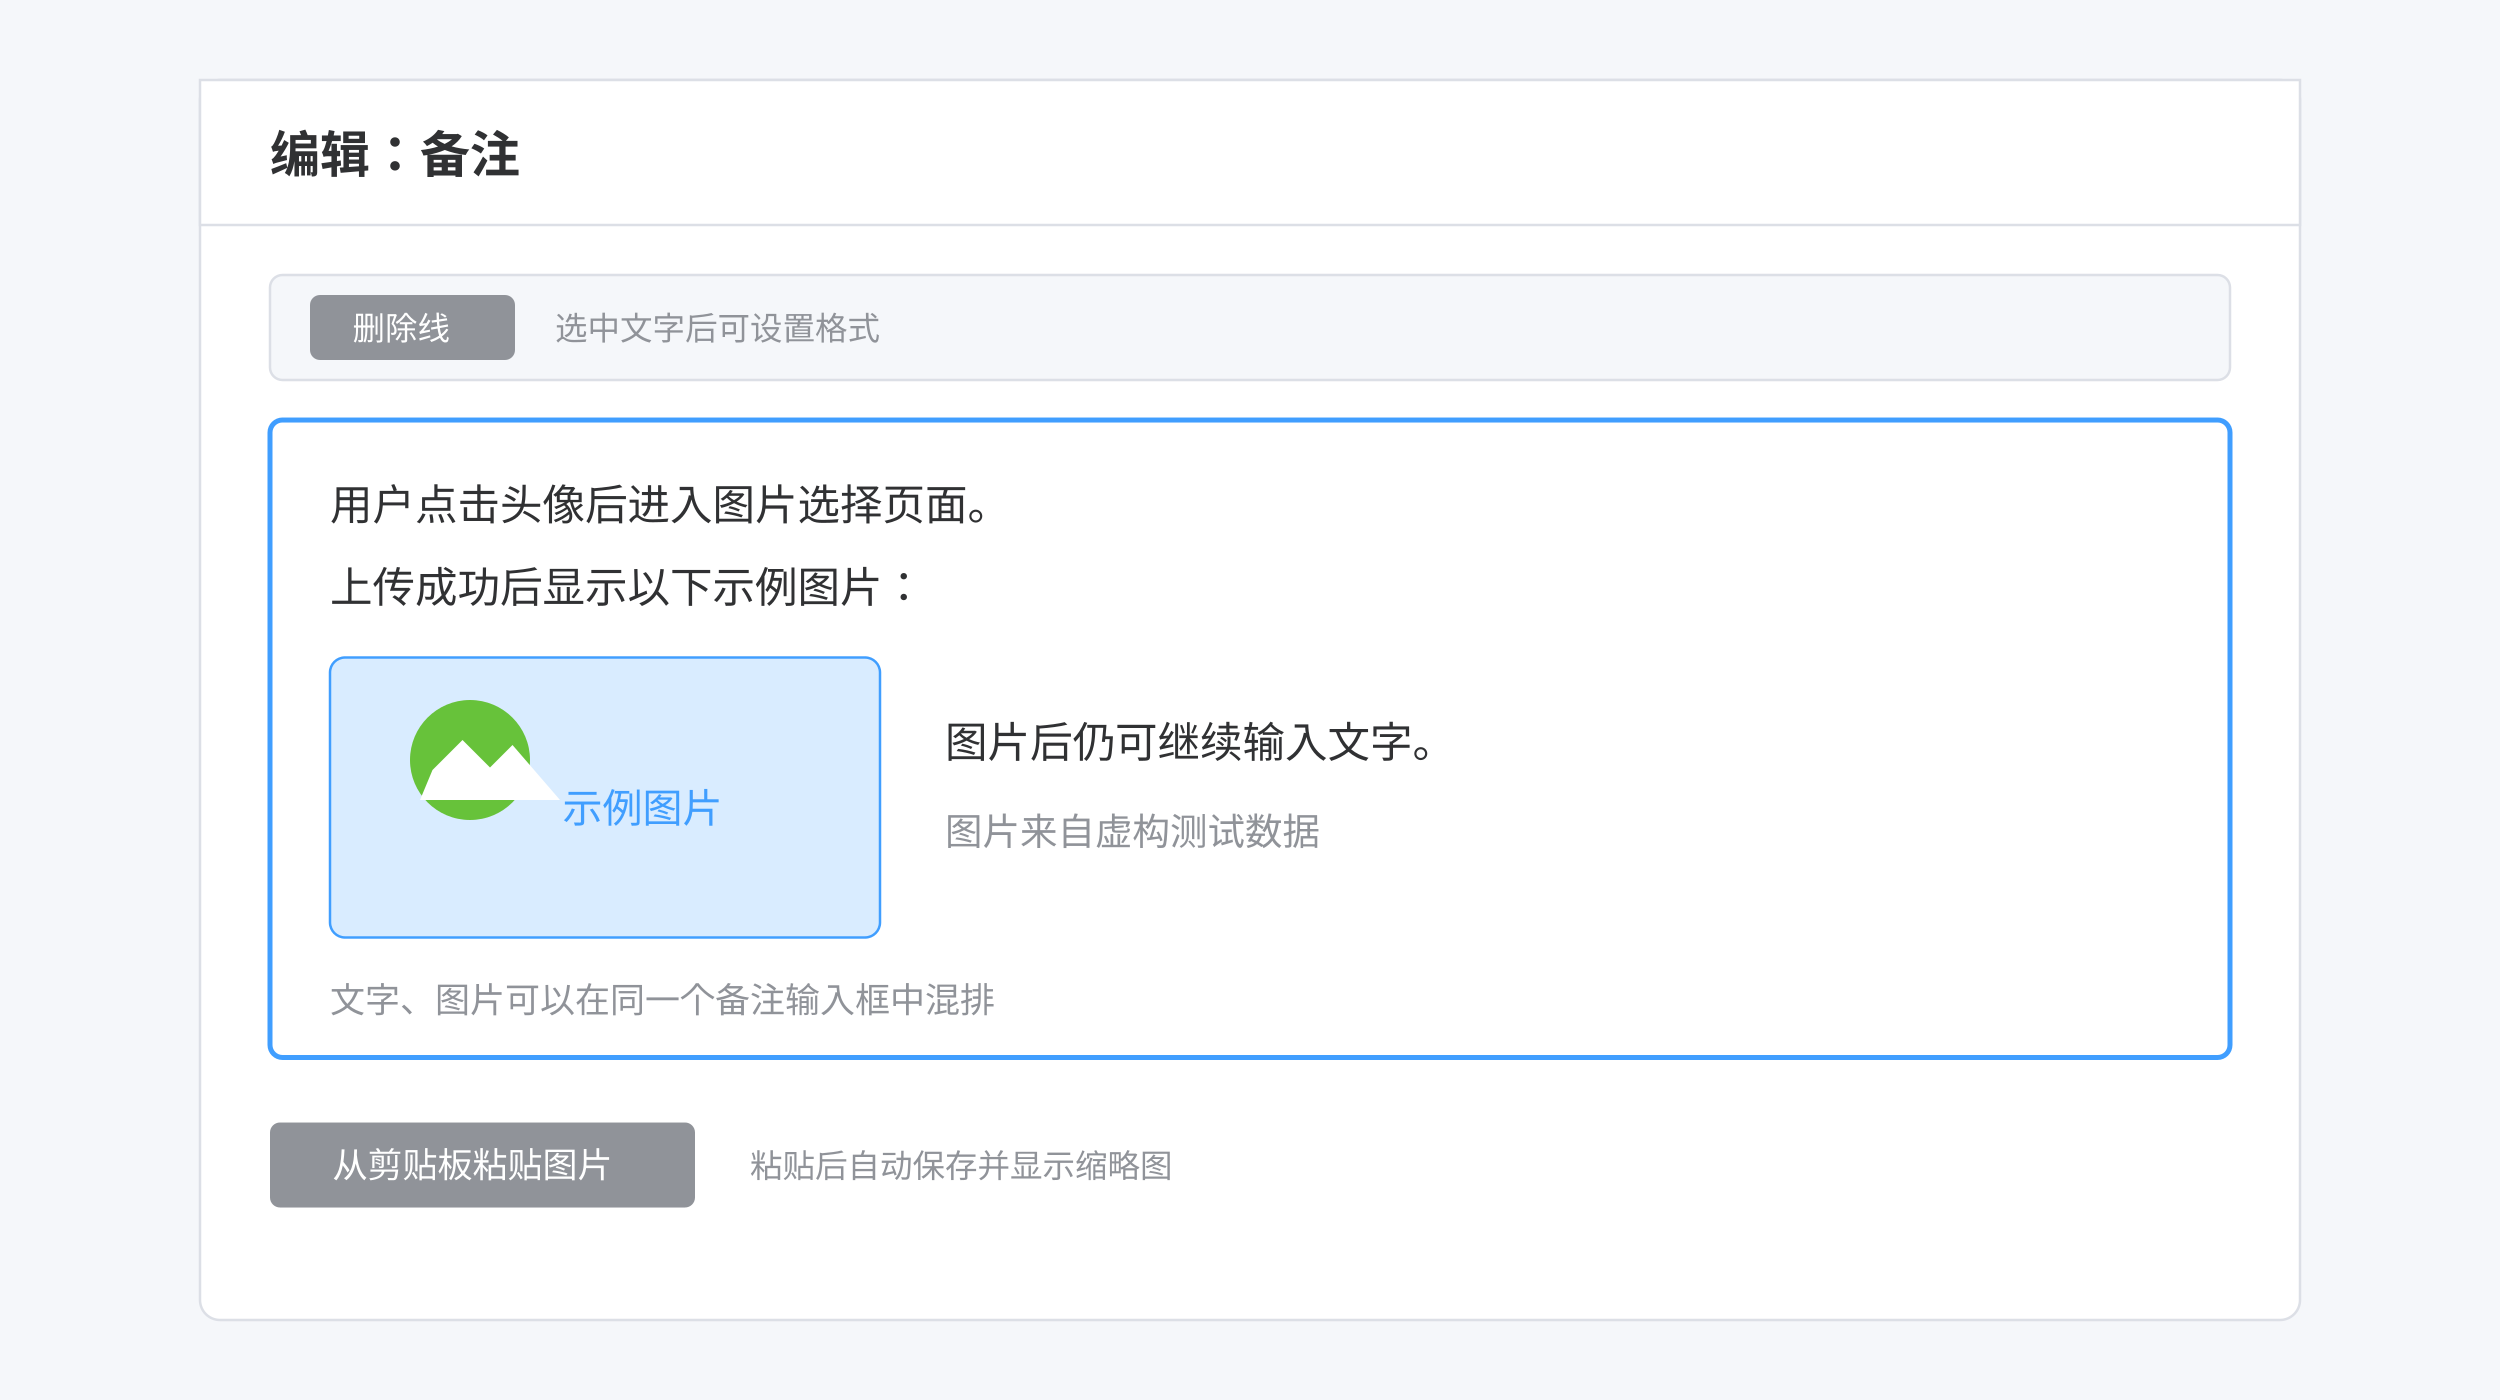
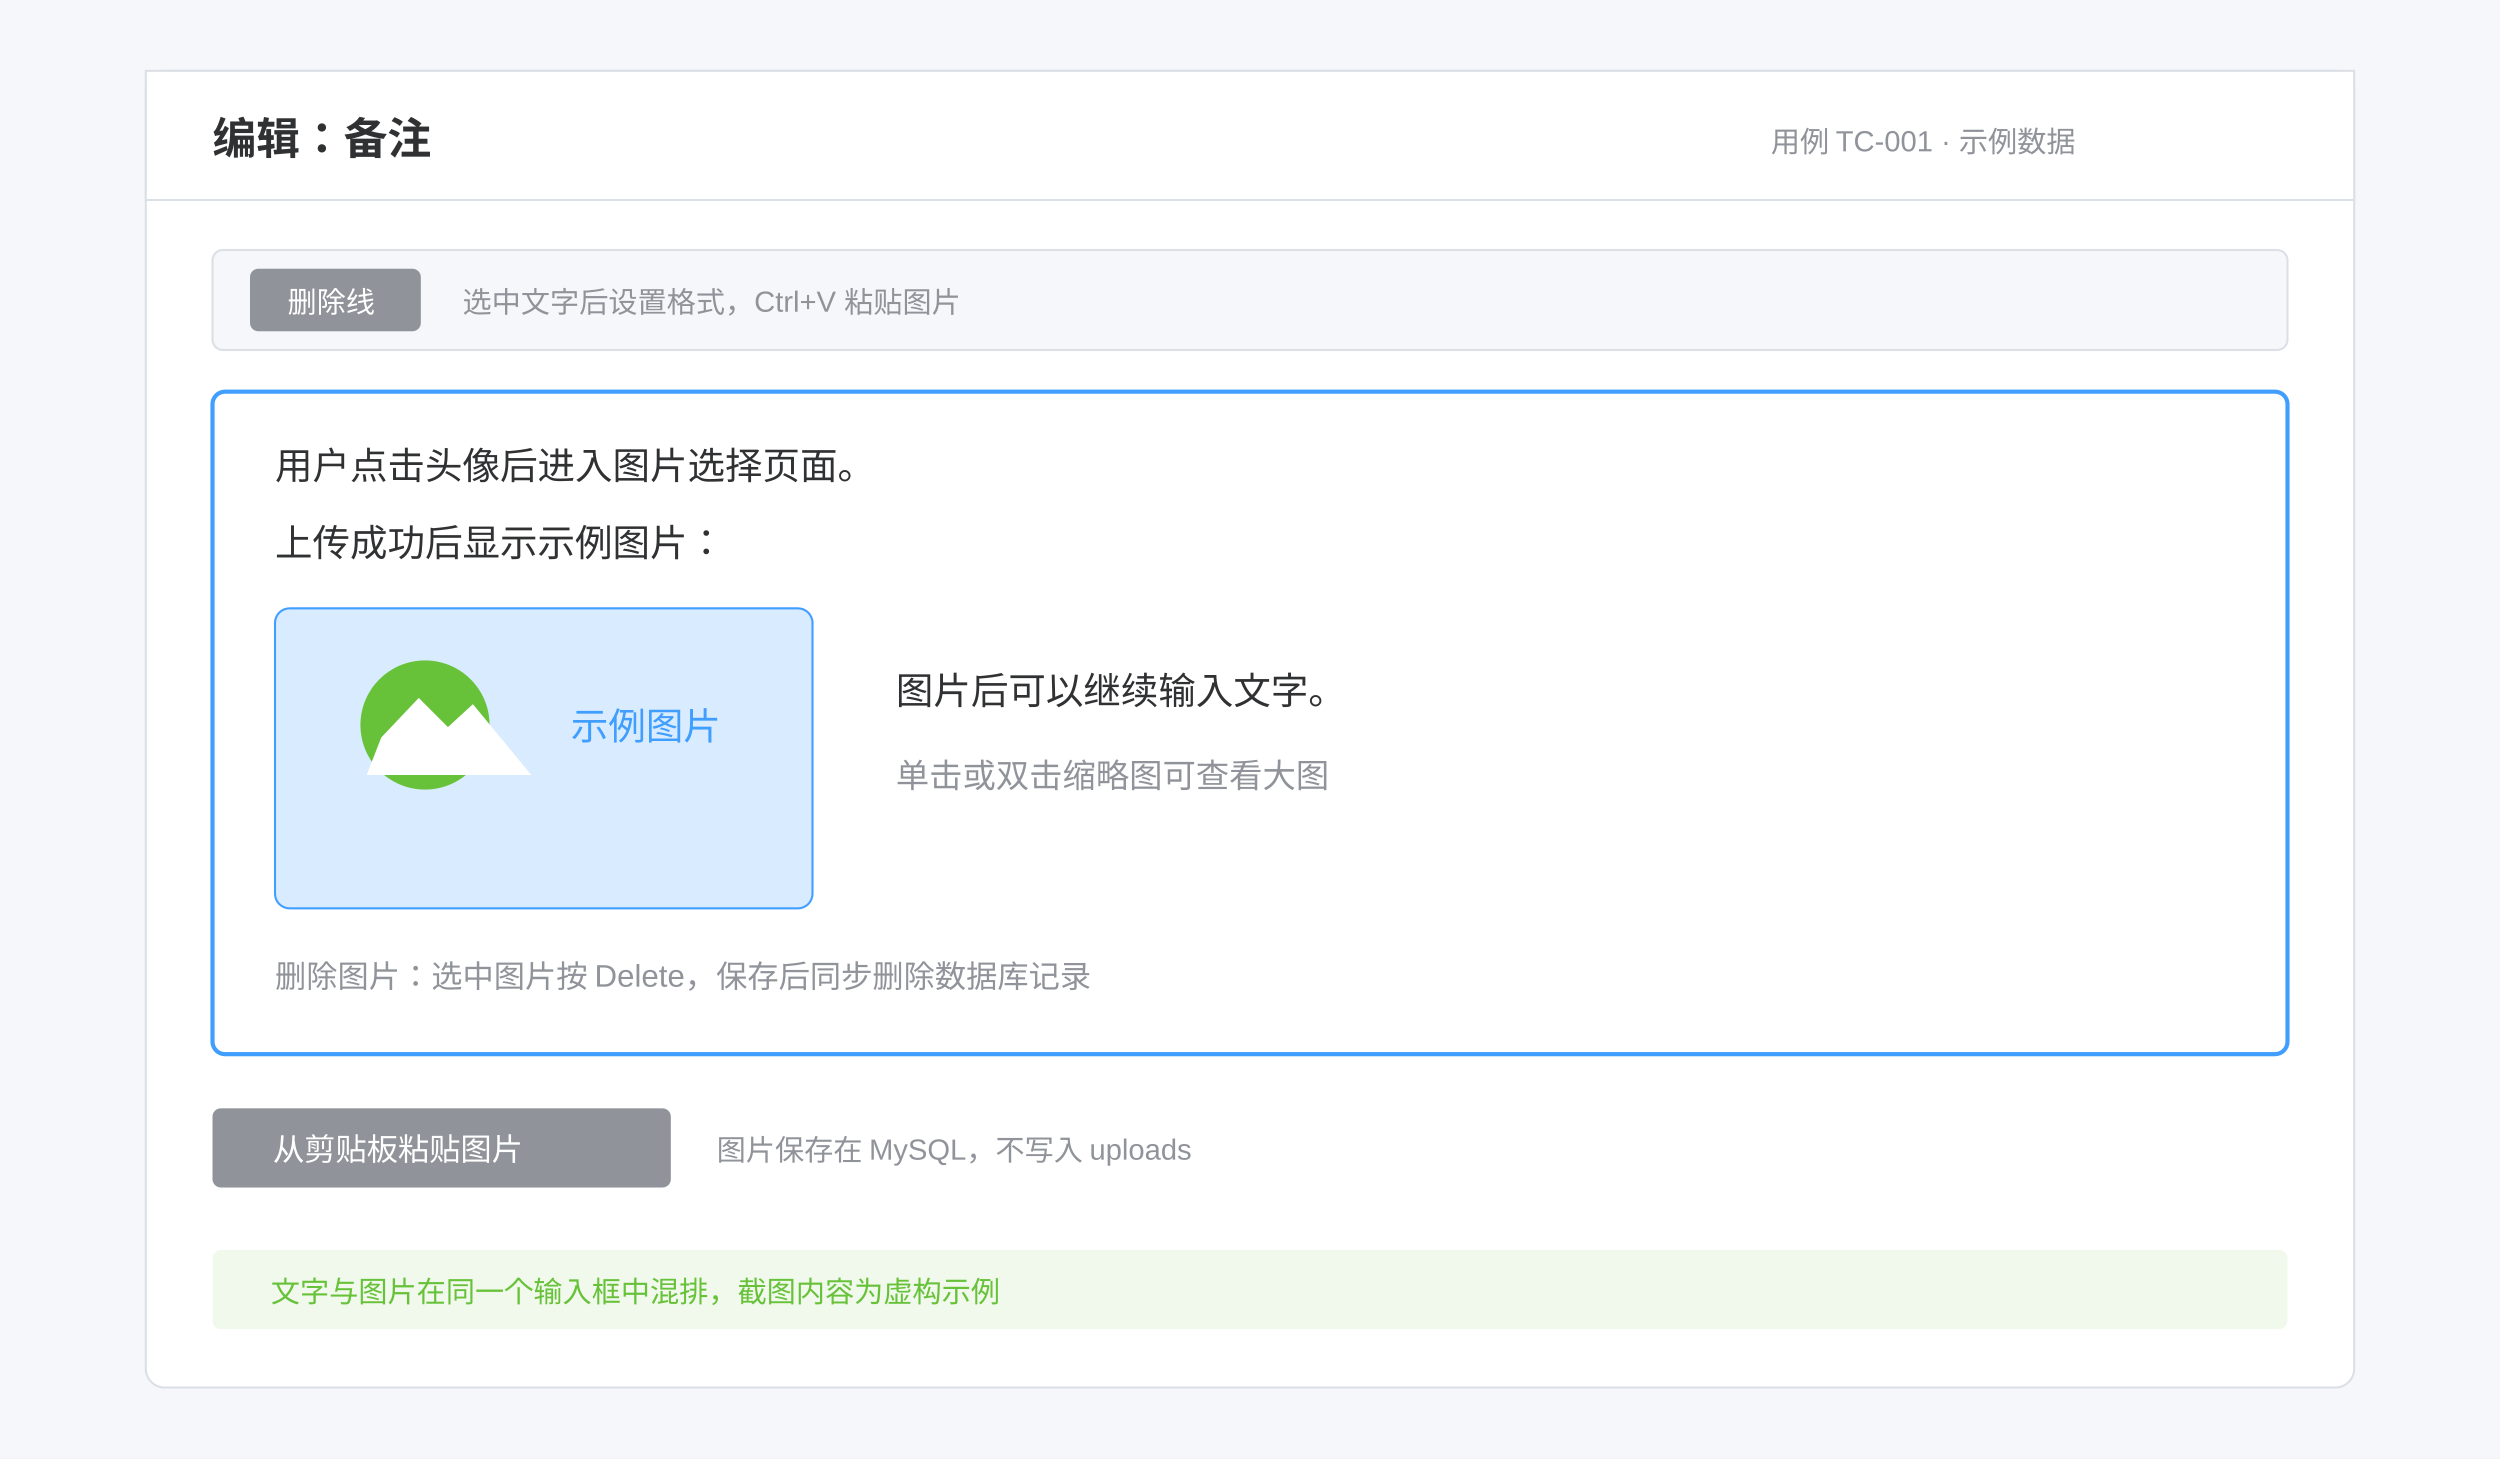
- <svg xmlns="http://www.w3.org/2000/svg" width="1000" height="560" viewBox="0 0 1000 560">
-   <rect width="1000" height="560" fill="#f5f7fa" />
-   <rect x="80" y="32" width="840" height="496" rx="8" fill="#ffffff" stroke="#dcdfe6" />
-   <rect x="80" y="32" width="840" height="58" fill="#ffffff" stroke="#dcdfe6" />
-   <text x="108" y="69" font-size="20" font-family="Microsoft YaHei,Arial,sans-serif" font-weight="700" fill="#303133">编辑：备注</text>
-   <rect x="108" y="110" width="784" height="42" rx="5" fill="#f5f7fa" stroke="#dcdfe6" />
-   <rect x="124" y="118" width="82" height="26" rx="4" fill="#909399" />
-   <text x="141" y="136" font-size="13" font-family="Microsoft YaHei,Arial,sans-serif" fill="#ffffff">删除线</text>
-   <text x="222" y="136" font-size="13" font-family="Microsoft YaHei,Arial,sans-serif" fill="#909399">选中文字后可设置格式</text>
-   <rect x="108" y="168" width="784" height="255" rx="5" fill="#ffffff" stroke="#409eff" stroke-width="2" />
-   <text x="132" y="208" font-size="17" font-family="Microsoft YaHei,Arial,sans-serif" fill="#303133">用户点击头像后进入图片选择页面。</text>
-   <text x="132" y="241" font-size="17" font-family="Microsoft YaHei,Arial,sans-serif" fill="#303133">上传成功后显示以下示例图片：</text>
-   <rect x="132" y="263" width="220" height="112" rx="6" fill="#d9ecff" stroke="#409eff" />
-   <circle cx="188" cy="304" r="24" fill="#67c23a" />
-   <path d="M173 308 L185 296 L196 307 L205 298 L224 320 L168 320 Z" fill="#ffffff" />
-   <text x="225" y="329" font-size="16" font-family="Microsoft YaHei,Arial,sans-serif" fill="#409eff">示例图片</text>
-   <text x="378" y="303" font-size="17" font-family="Microsoft YaHei,Arial,sans-serif" fill="#303133">图片后仍可继续输入文字。</text>
-   <text x="378" y="338" font-size="15" font-family="Microsoft YaHei,Arial,sans-serif" fill="#909399">图片来自虚构测试数据</text>
-   <text x="132" y="405" font-size="14" font-family="Microsoft YaHei,Arial,sans-serif" fill="#909399">文字、图片可以在同一个备注输入框中混排</text>
-   <rect x="108" y="449" width="170" height="34" rx="4" fill="#909399" />
-   <text x="133" y="471" font-size="14" font-family="Microsoft YaHei,Arial,sans-serif" fill="#ffffff">从剪贴板粘贴图片</text>
-   <text x="300" y="471" font-size="13" font-family="Microsoft YaHei,Arial,sans-serif" fill="#909399">粘贴后自动保存并显示缩略图</text>
+ <svg xmlns="http://www.w3.org/2000/svg" width="1200" height="700" viewBox="0 0 1200 700">
+   <rect width="1200" height="700" fill="#f5f7fa" />
+   <rect x="70" y="34" width="1060" height="632" rx="9" fill="#ffffff" stroke="#dcdfe6" />
+   <rect x="70" y="34" width="1060" height="62" fill="#ffffff" stroke="#dcdfe6" />
+   <text x="102" y="74" font-size="21" font-family="Microsoft YaHei,Arial,sans-serif" font-weight="700" fill="#303133">编辑：备注</text>
+   <text x="850" y="73" font-size="14" font-family="Microsoft YaHei,Arial,sans-serif" fill="#909399">用例 TC-001 · 示例数据</text>
+   <rect x="102" y="120" width="996" height="48" rx="5" fill="#f5f7fa" stroke="#dcdfe6" />
+   <rect x="120" y="129" width="82" height="30" rx="4" fill="#909399" />
+   <text x="138" y="150" font-size="14" font-family="Microsoft YaHei,Arial,sans-serif" fill="#ffffff">删除线</text>
+   <text x="222" y="150" font-size="14" font-family="Microsoft YaHei,Arial,sans-serif" fill="#909399">选中文字后设置格式，Ctrl+V 粘贴图片</text>
+   <rect x="102" y="188" width="996" height="318" rx="6" fill="#ffffff" stroke="#409eff" stroke-width="2" />
+   <text x="132" y="230" font-size="18" font-family="Microsoft YaHei,Arial,sans-serif" fill="#303133">用户点击头像后进入图片选择页面。</text>
+   <text x="132" y="267" font-size="18" font-family="Microsoft YaHei,Arial,sans-serif" fill="#303133">上传成功后显示示例图片：</text>
+   <rect x="132" y="292" width="258" height="144" rx="7" fill="#d9ecff" stroke="#409eff" />
+   <circle cx="204" cy="348" r="31" fill="#67c23a" />
+   <path d="M183 354 L201 335 L215 349 L227 338 L255 372 L176 372 Z" fill="#ffffff" />
+   <text x="274" y="355" font-size="18" font-family="Microsoft YaHei,Arial,sans-serif" fill="#409eff">示例图片</text>
+   <text x="430" y="338" font-size="18" font-family="Microsoft YaHei,Arial,sans-serif" fill="#303133">图片后可以继续输入文字。</text>
+   <text x="430" y="378" font-size="16" font-family="Microsoft YaHei,Arial,sans-serif" fill="#909399">单击或双击缩略图可查看大图</text>
+   <text x="132" y="474" font-size="15" font-family="Microsoft YaHei,Arial,sans-serif" fill="#909399">删除图片：选中图片按 Delete，保存后同步删除数据库记录</text>
+   <rect x="102" y="532" width="220" height="38" rx="4" fill="#909399" />
+   <text x="131" y="557" font-size="15" font-family="Microsoft YaHei,Arial,sans-serif" fill="#ffffff">从剪贴板粘贴图片</text>
+   <text x="344" y="557" font-size="14" font-family="Microsoft YaHei,Arial,sans-serif" fill="#909399">图片保存在 MySQL，不写入 uploads</text>
+   <rect x="102" y="600" width="996" height="38" rx="4" fill="#f0f9eb" />
+   <text x="130" y="625" font-size="14" font-family="Microsoft YaHei,Arial,sans-serif" fill="#67c23a">文字与图片在同一个输入框中混排，截图内容为虚构示例</text>
</svg>
